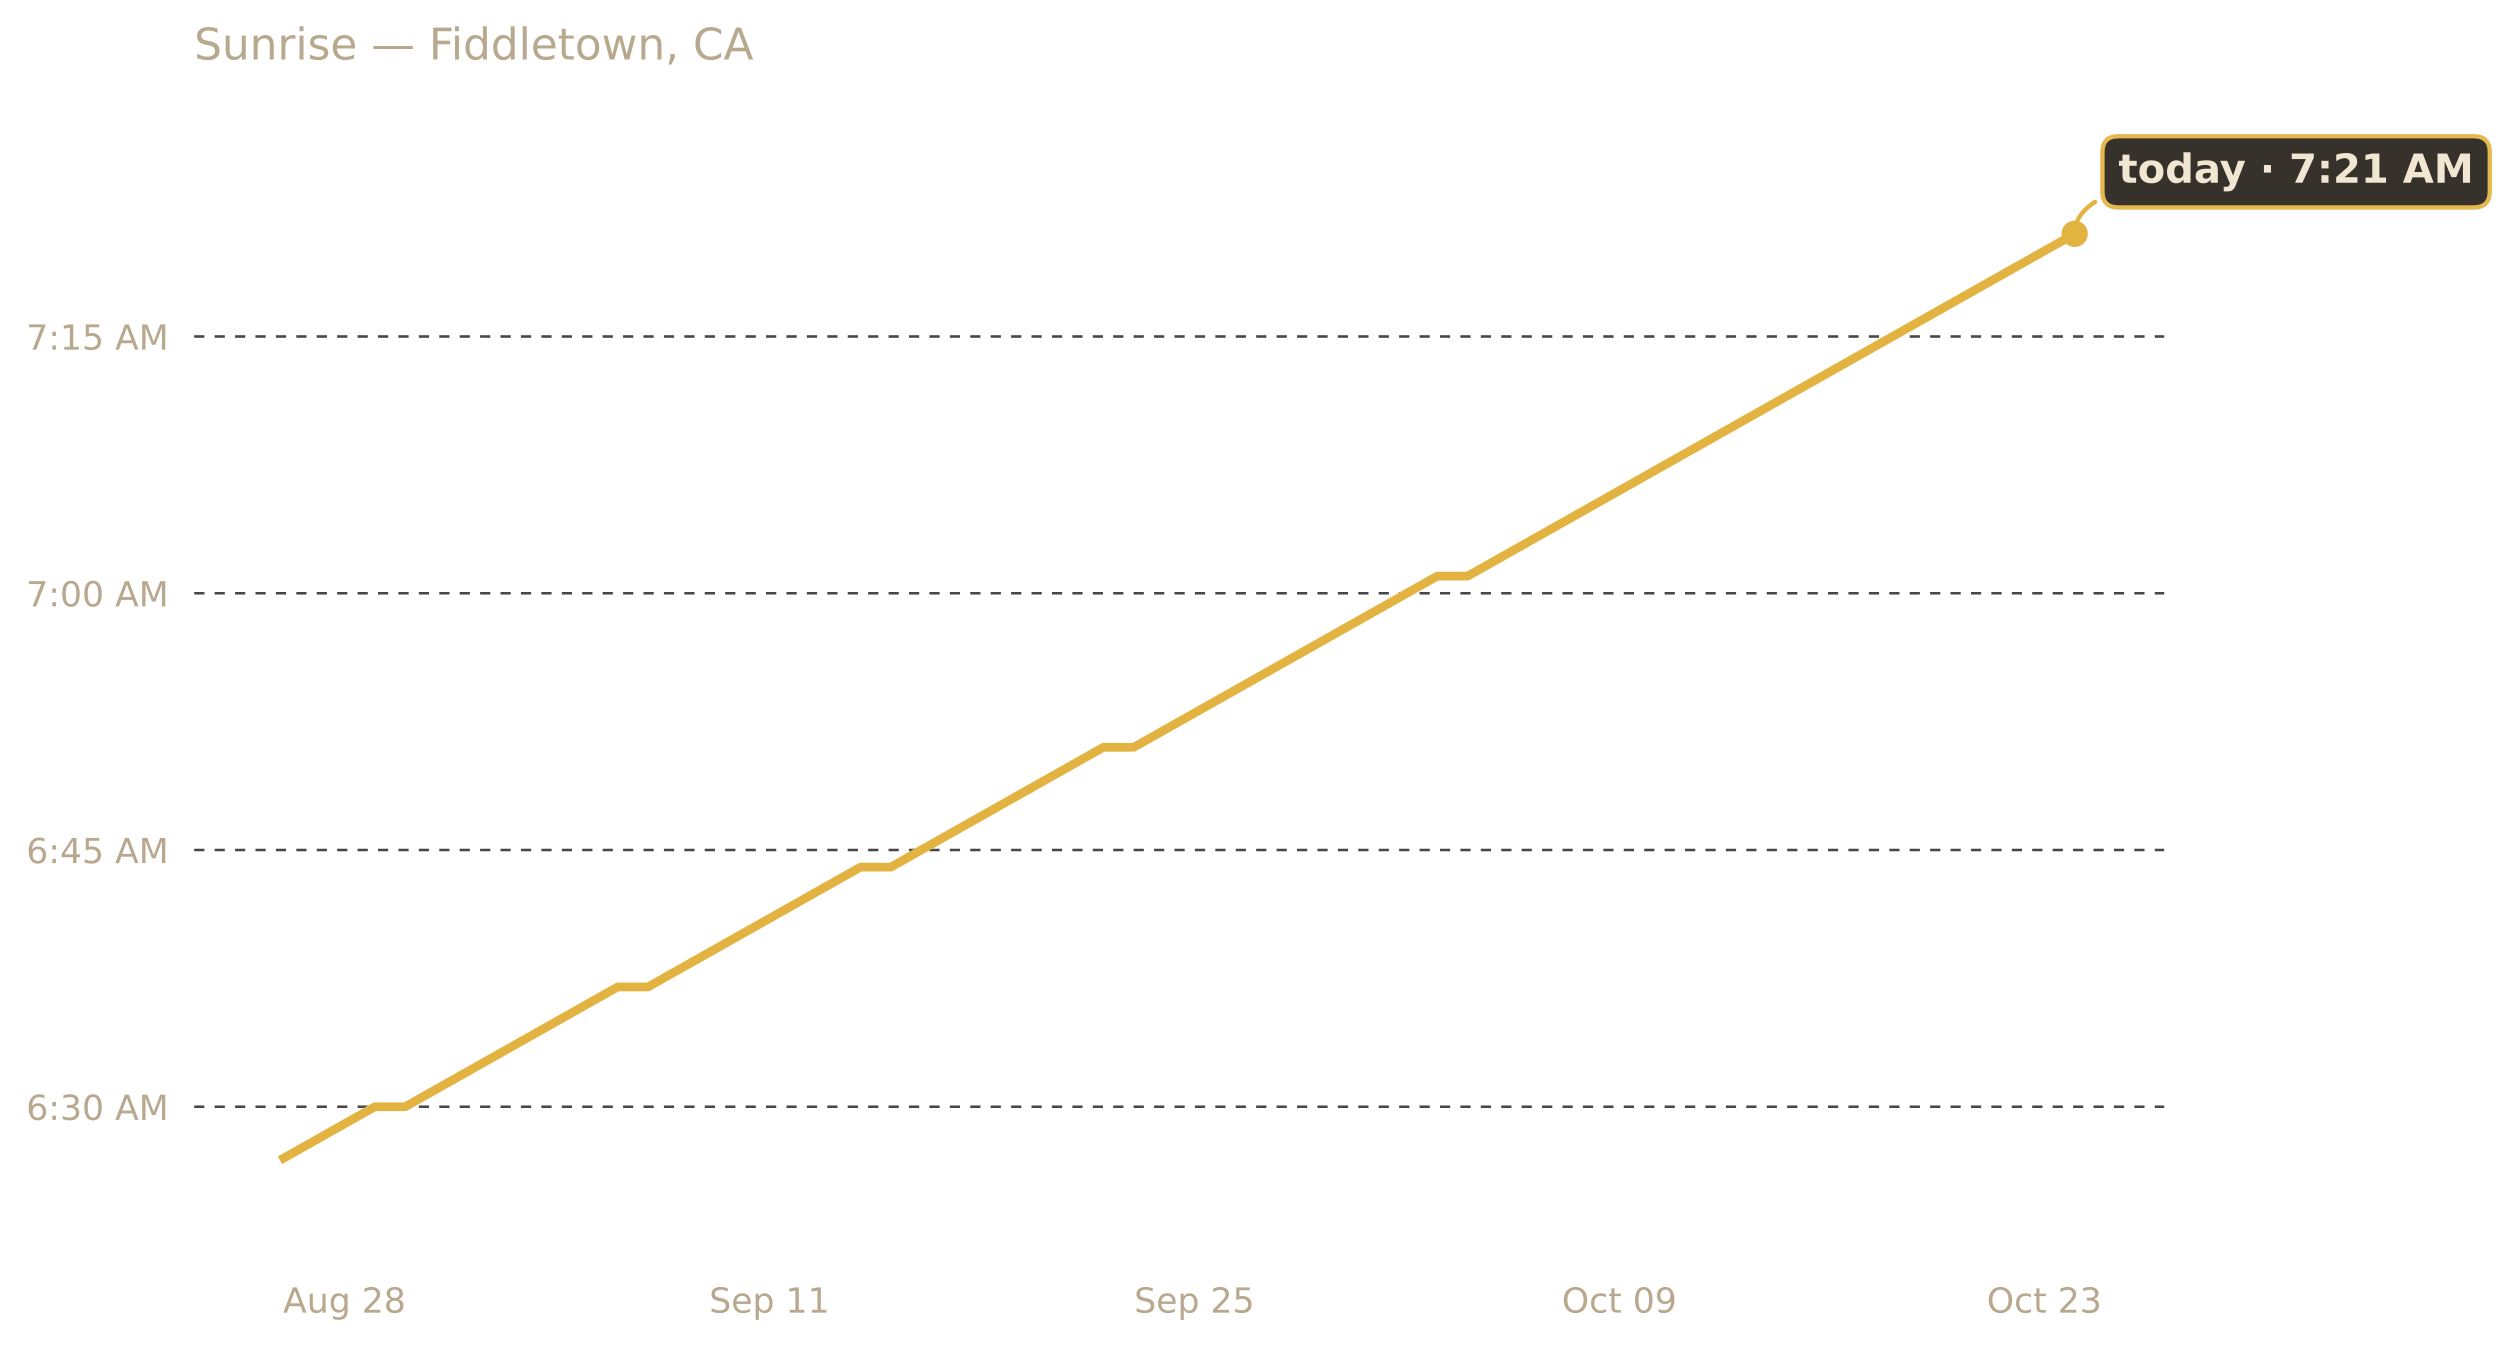
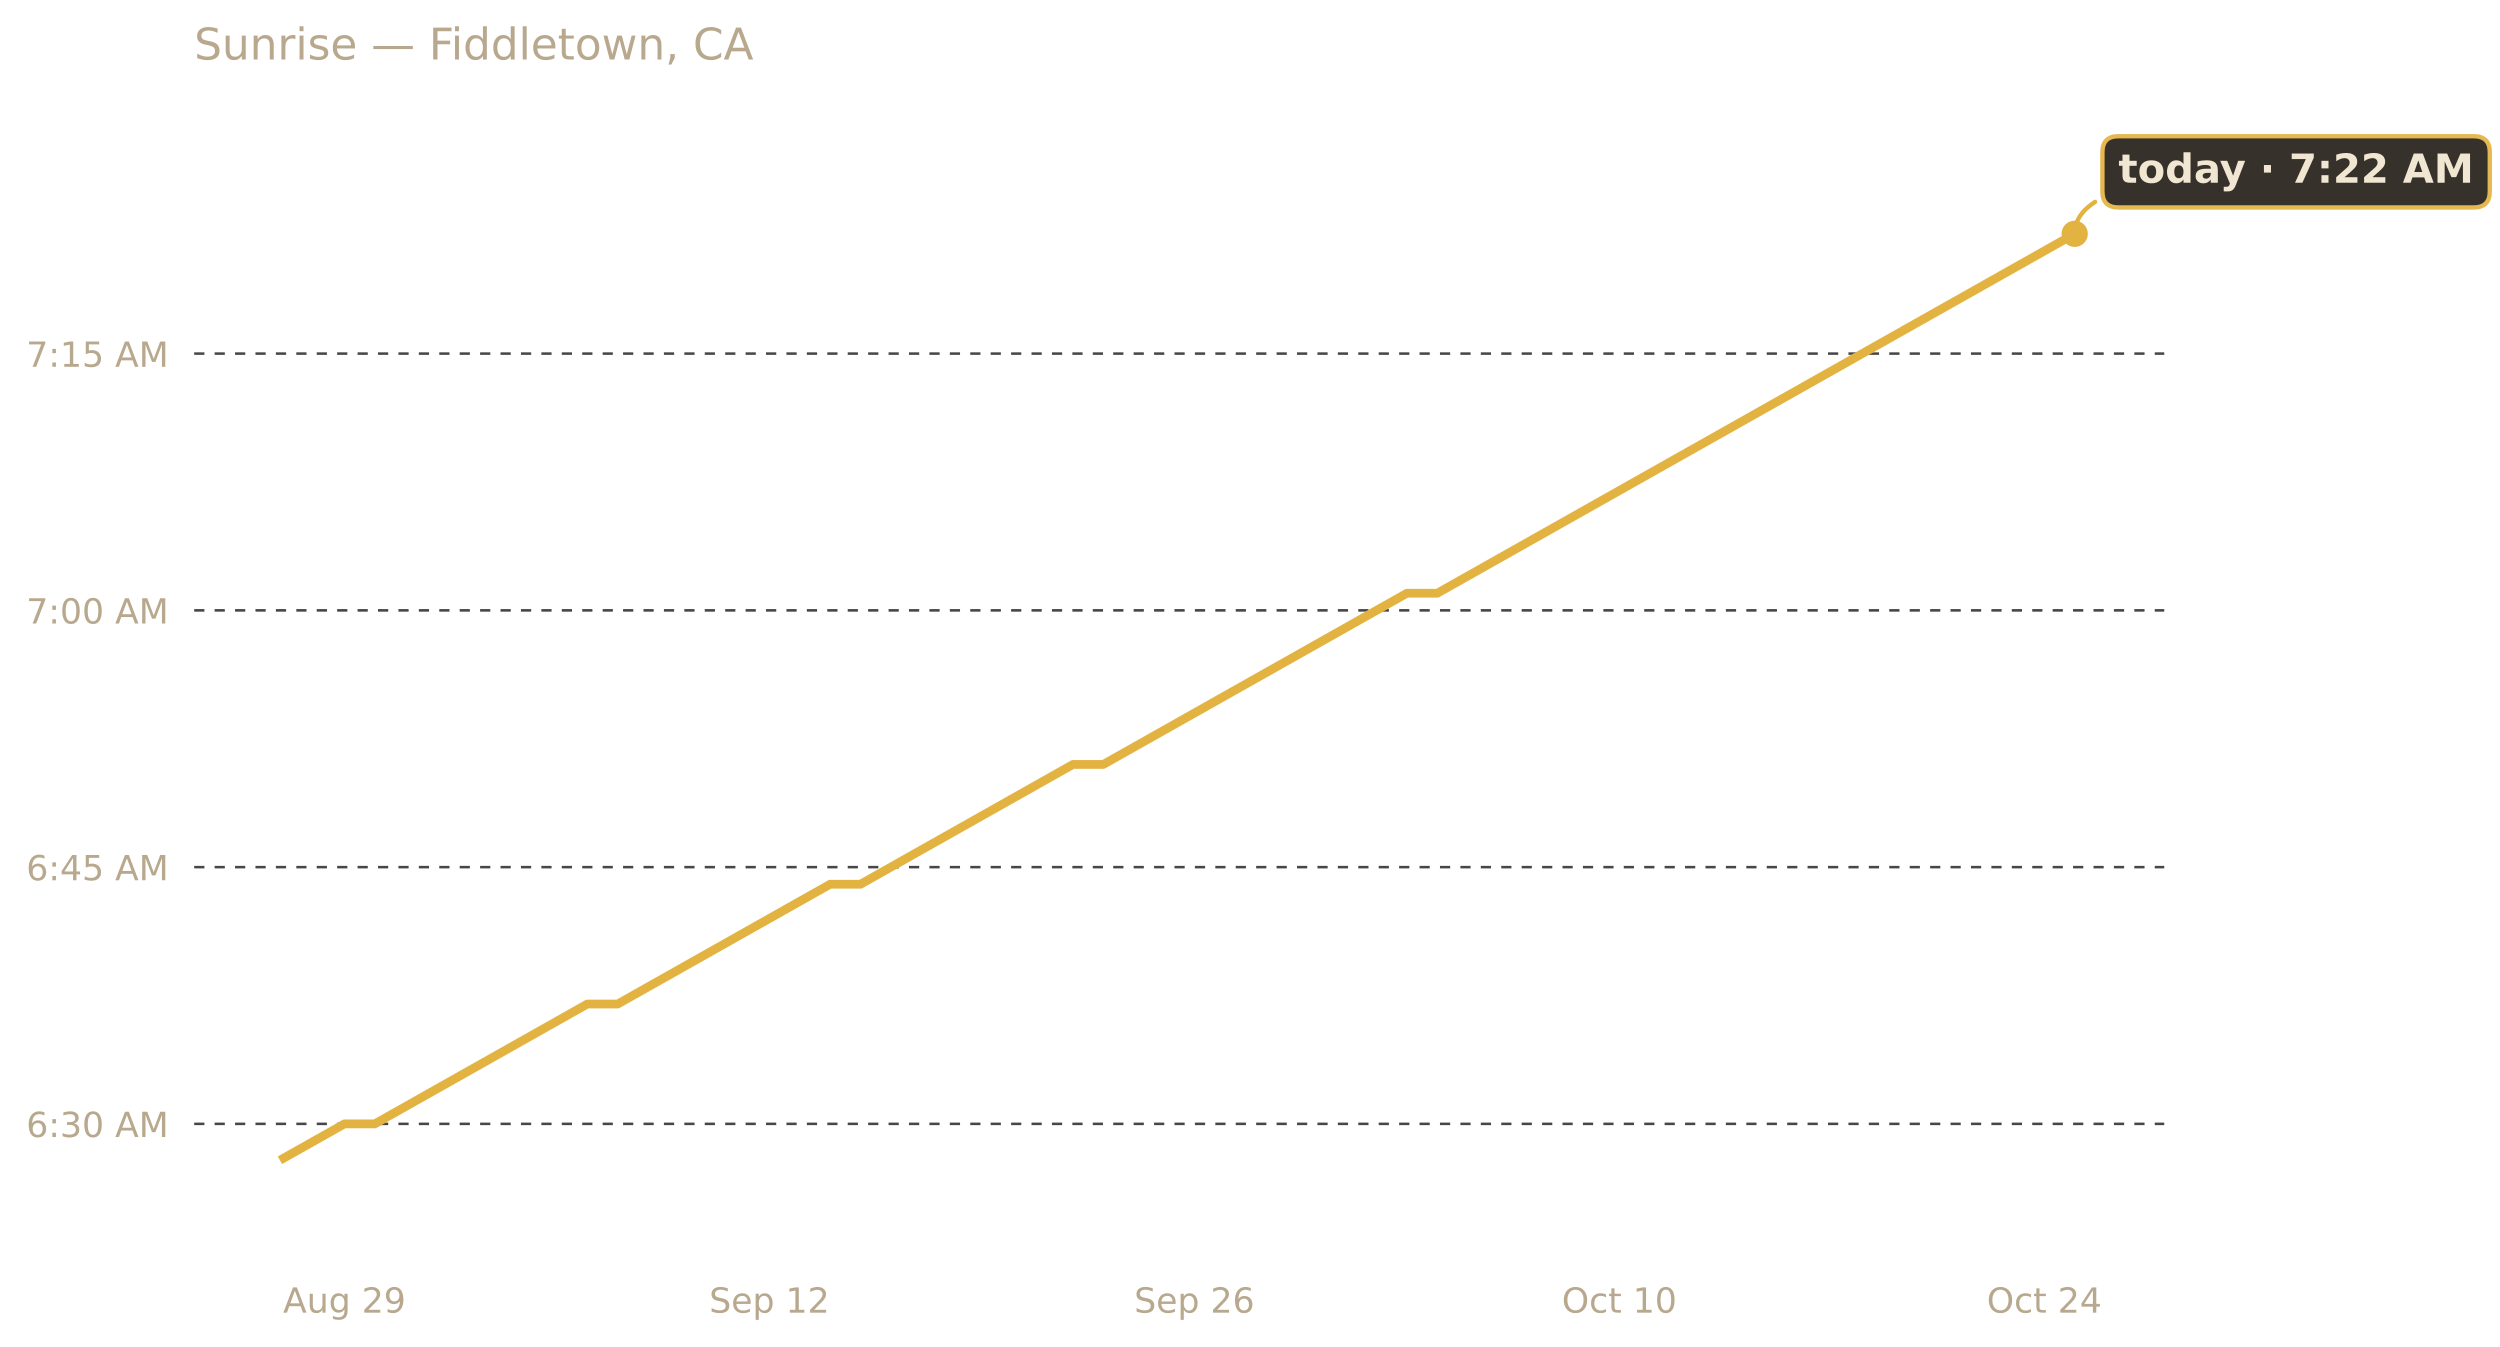
<svg xmlns="http://www.w3.org/2000/svg" xmlns:xlink="http://www.w3.org/1999/xlink" width="685.516pt" height="369.112pt" viewBox="0 0 685.516 369.112" version="1.1">
  <defs>
    <style type="text/css">*{stroke-linejoin: round; stroke-linecap: butt}</style>
  </defs>
  <g id="figure_1">
    <g id="patch_1">
      <path d="M 0 369.112  L 685.516 369.112  L 685.516 0  L 0 0  L 0 369.112  z " style="fill: none; opacity: 0" />
    </g>
    <g id="axes_1">
      <g id="patch_2">
        <path d="M 53.248 345.718  L 593.447 345.718  L 593.447 30.318  L 53.248 30.318  L 53.248 345.718  z " style="fill: none" />
      </g>
      <g id="matplotlib.axis_1">
        <g id="xtick_1">
          <g id="text_1">
            <g style="fill: #b8a88e" transform="translate(77.62049 359.9366) scale(0.095 -0.095)">
              <defs>
                <path id="DejaVuSans-41" d="M 2188 4044  L 1331 1722  L 3047 1722  L 2188 4044  z M 1831 4666  L 2547 4666  L 4325 0  L 3669 0  L 3244 1197  L 1141 1197  L 716 0  L 50 0  L 1831 4666  z " transform="scale(0.015625)" />
                <path id="DejaVuSans-75" d="M 544 1381  L 544 3500  L 1119 3500  L 1119 1403  Q 1119 906 1312 657  Q 1506 409 1894 409  Q 2359 409 2629 706  Q 2900 1003 2900 1516  L 2900 3500  L 3475 3500  L 3475 0  L 2900 0  L 2900 538  Q 2691 219 2414 64  Q 2138 -91 1772 -91  Q 1169 -91 856 284  Q 544 659 544 1381  z M 1991 3584  L 1991 3584  z " transform="scale(0.015625)" />
                <path id="DejaVuSans-67" d="M 2906 1791  Q 2906 2416 2648 2759  Q 2391 3103 1925 3103  Q 1463 3103 1205 2759  Q 947 2416 947 1791  Q 947 1169 1205 825  Q 1463 481 1925 481  Q 2391 481 2648 825  Q 2906 1169 2906 1791  z M 3481 434  Q 3481 -459 3084 -895  Q 2688 -1331 1869 -1331  Q 1566 -1331 1297 -1286  Q 1028 -1241 775 -1147  L 775 -588  Q 1028 -725 1275 -790  Q 1522 -856 1778 -856  Q 2344 -856 2625 -561  Q 2906 -266 2906 331  L 2906 616  Q 2728 306 2450 153  Q 2172 0 1784 0  Q 1141 0 747 490  Q 353 981 353 1791  Q 353 2603 747 3093  Q 1141 3584 1784 3584  Q 2172 3584 2450 3431  Q 2728 3278 2906 2969  L 2906 3500  L 3481 3500  L 3481 434  z " transform="scale(0.015625)" />
                <path id="DejaVuSans-20" transform="scale(0.015625)" />
                <path id="DejaVuSans-32" d="M 1228 531  L 3431 531  L 3431 0  L 469 0  L 469 531  Q 828 903 1448 1529  Q 2069 2156 2228 2338  Q 2531 2678 2651 2914  Q 2772 3150 2772 3378  Q 2772 3750 2511 3984  Q 2250 4219 1831 4219  Q 1534 4219 1204 4116  Q 875 4013 500 3803  L 500 4441  Q 881 4594 1212 4672  Q 1544 4750 1819 4750  Q 2544 4750 2975 4387  Q 3406 4025 3406 3419  Q 3406 3131 3298 2873  Q 3191 2616 2906 2266  Q 2828 2175 2409 1742  Q 1991 1309 1228 531  z " transform="scale(0.015625)" />
-                 <path id="DejaVuSans-38" d="M 2034 2216  Q 1584 2216 1326 1975  Q 1069 1734 1069 1313  Q 1069 891 1326 650  Q 1584 409 2034 409  Q 2484 409 2743 651  Q 3003 894 3003 1313  Q 3003 1734 2745 1975  Q 2488 2216 2034 2216  z M 1403 2484  Q 997 2584 770 2862  Q 544 3141 544 3541  Q 544 4100 942 4425  Q 1341 4750 2034 4750  Q 2731 4750 3128 4425  Q 3525 4100 3525 3541  Q 3525 3141 3298 2862  Q 3072 2584 2669 2484  Q 3125 2378 3379 2068  Q 3634 1759 3634 1313  Q 3634 634 3220 271  Q 2806 -91 2034 -91  Q 1263 -91 848 271  Q 434 634 434 1313  Q 434 1759 690 2068  Q 947 2378 1403 2484  z M 1172 3481  Q 1172 3119 1398 2916  Q 1625 2713 2034 2713  Q 2441 2713 2670 2916  Q 2900 3119 2900 3481  Q 2900 3844 2670 4047  Q 2441 4250 2034 4250  Q 1625 4250 1398 4047  Q 1172 3844 1172 3481  z " transform="scale(0.015625)" />
+                 <path id="DejaVuSans-39" d="M 703 97  L 703 672  Q 941 559 1184 500  Q 1428 441 1663 441  Q 2288 441 2617 861  Q 2947 1281 2994 2138  Q 2813 1869 2534 1725  Q 2256 1581 1919 1581  Q 1219 1581 811 2004  Q 403 2428 403 3163  Q 403 3881 828 4315  Q 1253 4750 1959 4750  Q 2769 4750 3195 4129  Q 3622 3509 3622 2328  Q 3622 1225 3098 567  Q 2575 -91 1691 -91  Q 1453 -91 1209 -44  Q 966 3 703 97  z M 1959 2075  Q 2384 2075 2632 2365  Q 2881 2656 2881 3163  Q 2881 3666 2632 3958  Q 2384 4250 1959 4250  Q 1534 4250 1286 3958  Q 1038 3666 1038 3163  Q 1038 2656 1286 2365  Q 1534 2075 1959 2075  z " transform="scale(0.015625)" />
              </defs>
              <use xlink:href="#DejaVuSans-41" />
              <use xlink:href="#DejaVuSans-75" x="68.408" />
              <use xlink:href="#DejaVuSans-67" x="131.787" />
              <use xlink:href="#DejaVuSans-20" x="195.264" />
              <use xlink:href="#DejaVuSans-32" x="227.051" />
-               <use xlink:href="#DejaVuSans-38" x="290.674" />
+               <use xlink:href="#DejaVuSans-39" x="290.674" />
            </g>
          </g>
        </g>
        <g id="xtick_2">
          <g id="text_2">
            <g style="fill: #b8a88e" transform="translate(194.4717 359.9366) scale(0.095 -0.095)">
              <defs>
                <path id="DejaVuSans-53" d="M 3425 4513  L 3425 3897  Q 3066 4069 2747 4153  Q 2428 4238 2131 4238  Q 1616 4238 1336 4038  Q 1056 3838 1056 3469  Q 1056 3159 1242 3001  Q 1428 2844 1947 2747  L 2328 2669  Q 3034 2534 3370 2195  Q 3706 1856 3706 1288  Q 3706 609 3251 259  Q 2797 -91 1919 -91  Q 1588 -91 1214 -16  Q 841 59 441 206  L 441 856  Q 825 641 1194 531  Q 1563 422 1919 422  Q 2459 422 2753 634  Q 3047 847 3047 1241  Q 3047 1584 2836 1778  Q 2625 1972 2144 2069  L 1759 2144  Q 1053 2284 737 2584  Q 422 2884 422 3419  Q 422 4038 858 4394  Q 1294 4750 2059 4750  Q 2388 4750 2728 4690  Q 3069 4631 3425 4513  z " transform="scale(0.015625)" />
                <path id="DejaVuSans-65" d="M 3597 1894  L 3597 1613  L 953 1613  Q 991 1019 1311 708  Q 1631 397 2203 397  Q 2534 397 2845 478  Q 3156 559 3463 722  L 3463 178  Q 3153 47 2828 -22  Q 2503 -91 2169 -91  Q 1331 -91 842 396  Q 353 884 353 1716  Q 353 2575 817 3079  Q 1281 3584 2069 3584  Q 2775 3584 3186 3129  Q 3597 2675 3597 1894  z M 3022 2063  Q 3016 2534 2758 2815  Q 2500 3097 2075 3097  Q 1594 3097 1305 2825  Q 1016 2553 972 2059  L 3022 2063  z " transform="scale(0.015625)" />
                <path id="DejaVuSans-70" d="M 1159 525  L 1159 -1331  L 581 -1331  L 581 3500  L 1159 3500  L 1159 2969  Q 1341 3281 1617 3432  Q 1894 3584 2278 3584  Q 2916 3584 3314 3078  Q 3713 2572 3713 1747  Q 3713 922 3314 415  Q 2916 -91 2278 -91  Q 1894 -91 1617 61  Q 1341 213 1159 525  z M 3116 1747  Q 3116 2381 2855 2742  Q 2594 3103 2138 3103  Q 1681 3103 1420 2742  Q 1159 2381 1159 1747  Q 1159 1113 1420 752  Q 1681 391 2138 391  Q 2594 391 2855 752  Q 3116 1113 3116 1747  z " transform="scale(0.015625)" />
                <path id="DejaVuSans-31" d="M 794 531  L 1825 531  L 1825 4091  L 703 3866  L 703 4441  L 1819 4666  L 2450 4666  L 2450 531  L 3481 531  L 3481 0  L 794 0  L 794 531  z " transform="scale(0.015625)" />
              </defs>
              <use xlink:href="#DejaVuSans-53" />
              <use xlink:href="#DejaVuSans-65" x="63.477" />
              <use xlink:href="#DejaVuSans-70" x="125" />
              <use xlink:href="#DejaVuSans-20" x="188.477" />
              <use xlink:href="#DejaVuSans-31" x="220.264" />
-               <use xlink:href="#DejaVuSans-31" x="283.887" />
+               <use xlink:href="#DejaVuSans-32" x="283.887" />
            </g>
          </g>
        </g>
        <g id="xtick_3">
          <g id="text_3">
            <g style="fill: #b8a88e" transform="translate(311.0016 359.9366) scale(0.095 -0.095)">
              <defs>
-                 <path id="DejaVuSans-35" d="M 691 4666  L 3169 4666  L 3169 4134  L 1269 4134  L 1269 2991  Q 1406 3038 1543 3061  Q 1681 3084 1819 3084  Q 2600 3084 3056 2656  Q 3513 2228 3513 1497  Q 3513 744 3044 326  Q 2575 -91 1722 -91  Q 1428 -91 1123 -41  Q 819 9 494 109  L 494 744  Q 775 591 1075 516  Q 1375 441 1709 441  Q 2250 441 2565 725  Q 2881 1009 2881 1497  Q 2881 1984 2565 2268  Q 2250 2553 1709 2553  Q 1456 2553 1204 2497  Q 953 2441 691 2322  L 691 4666  z " transform="scale(0.015625)" />
+                 <path id="DejaVuSans-36" d="M 2113 2584  Q 1688 2584 1439 2293  Q 1191 2003 1191 1497  Q 1191 994 1439 701  Q 1688 409 2113 409  Q 2538 409 2786 701  Q 3034 994 3034 1497  Q 3034 2003 2786 2293  Q 2538 2584 2113 2584  z M 3366 4563  L 3366 3988  Q 3128 4100 2886 4159  Q 2644 4219 2406 4219  Q 1781 4219 1451 3797  Q 1122 3375 1075 2522  Q 1259 2794 1537 2939  Q 1816 3084 2150 3084  Q 2853 3084 3261 2657  Q 3669 2231 3669 1497  Q 3669 778 3244 343  Q 2819 -91 2113 -91  Q 1303 -91 875 529  Q 447 1150 447 2328  Q 447 3434 972 4092  Q 1497 4750 2381 4750  Q 2619 4750 2861 4703  Q 3103 4656 3366 4563  z " transform="scale(0.015625)" />
              </defs>
              <use xlink:href="#DejaVuSans-53" />
              <use xlink:href="#DejaVuSans-65" x="63.477" />
              <use xlink:href="#DejaVuSans-70" x="125" />
              <use xlink:href="#DejaVuSans-20" x="188.477" />
              <use xlink:href="#DejaVuSans-32" x="220.264" />
-               <use xlink:href="#DejaVuSans-35" x="283.887" />
+               <use xlink:href="#DejaVuSans-36" x="283.887" />
            </g>
          </g>
        </g>
        <g id="xtick_4">
          <g id="text_4">
            <g style="fill: #b8a88e" transform="translate(428.2721 359.9366) scale(0.095 -0.095)">
              <defs>
                <path id="DejaVuSans-4f" d="M 2522 4238  Q 1834 4238 1429 3725  Q 1025 3213 1025 2328  Q 1025 1447 1429 934  Q 1834 422 2522 422  Q 3209 422 3611 934  Q 4013 1447 4013 2328  Q 4013 3213 3611 3725  Q 3209 4238 2522 4238  z M 2522 4750  Q 3503 4750 4090 4092  Q 4678 3434 4678 2328  Q 4678 1225 4090 567  Q 3503 -91 2522 -91  Q 1538 -91 948 565  Q 359 1222 359 2328  Q 359 3434 948 4092  Q 1538 4750 2522 4750  z " transform="scale(0.015625)" />
                <path id="DejaVuSans-63" d="M 3122 3366  L 3122 2828  Q 2878 2963 2633 3030  Q 2388 3097 2138 3097  Q 1578 3097 1268 2742  Q 959 2388 959 1747  Q 959 1106 1268 751  Q 1578 397 2138 397  Q 2388 397 2633 464  Q 2878 531 3122 666  L 3122 134  Q 2881 22 2623 -34  Q 2366 -91 2075 -91  Q 1284 -91 818 406  Q 353 903 353 1747  Q 353 2603 823 3093  Q 1294 3584 2113 3584  Q 2378 3584 2631 3529  Q 2884 3475 3122 3366  z " transform="scale(0.015625)" />
                <path id="DejaVuSans-74" d="M 1172 4494  L 1172 3500  L 2356 3500  L 2356 3053  L 1172 3053  L 1172 1153  Q 1172 725 1289 603  Q 1406 481 1766 481  L 2356 481  L 2356 0  L 1766 0  Q 1100 0 847 248  Q 594 497 594 1153  L 594 3053  L 172 3053  L 172 3500  L 594 3500  L 594 4494  L 1172 4494  z " transform="scale(0.015625)" />
                <path id="DejaVuSans-30" d="M 2034 4250  Q 1547 4250 1301 3770  Q 1056 3291 1056 2328  Q 1056 1369 1301 889  Q 1547 409 2034 409  Q 2525 409 2770 889  Q 3016 1369 3016 2328  Q 3016 3291 2770 3770  Q 2525 4250 2034 4250  z M 2034 4750  Q 2819 4750 3233 4129  Q 3647 3509 3647 2328  Q 3647 1150 3233 529  Q 2819 -91 2034 -91  Q 1250 -91 836 529  Q 422 1150 422 2328  Q 422 3509 836 4129  Q 1250 4750 2034 4750  z " transform="scale(0.015625)" />
-                 <path id="DejaVuSans-39" d="M 703 97  L 703 672  Q 941 559 1184 500  Q 1428 441 1663 441  Q 2288 441 2617 861  Q 2947 1281 2994 2138  Q 2813 1869 2534 1725  Q 2256 1581 1919 1581  Q 1219 1581 811 2004  Q 403 2428 403 3163  Q 403 3881 828 4315  Q 1253 4750 1959 4750  Q 2769 4750 3195 4129  Q 3622 3509 3622 2328  Q 3622 1225 3098 567  Q 2575 -91 1691 -91  Q 1453 -91 1209 -44  Q 966 3 703 97  z M 1959 2075  Q 2384 2075 2632 2365  Q 2881 2656 2881 3163  Q 2881 3666 2632 3958  Q 2384 4250 1959 4250  Q 1534 4250 1286 3958  Q 1038 3666 1038 3163  Q 1038 2656 1286 2365  Q 1534 2075 1959 2075  z " transform="scale(0.015625)" />
              </defs>
              <use xlink:href="#DejaVuSans-4f" />
              <use xlink:href="#DejaVuSans-63" x="78.711" />
              <use xlink:href="#DejaVuSans-74" x="133.691" />
              <use xlink:href="#DejaVuSans-20" x="172.9" />
-               <use xlink:href="#DejaVuSans-30" x="204.688" />
-               <use xlink:href="#DejaVuSans-39" x="268.311" />
+               <use xlink:href="#DejaVuSans-31" x="204.688" />
+               <use xlink:href="#DejaVuSans-30" x="268.311" />
            </g>
          </g>
        </g>
        <g id="xtick_5">
          <g id="text_5">
            <g style="fill: #b8a88e" transform="translate(544.802 359.9366) scale(0.095 -0.095)">
              <defs>
-                 <path id="DejaVuSans-33" d="M 2597 2516  Q 3050 2419 3304 2112  Q 3559 1806 3559 1356  Q 3559 666 3084 287  Q 2609 -91 1734 -91  Q 1441 -91 1130 -33  Q 819 25 488 141  L 488 750  Q 750 597 1062 519  Q 1375 441 1716 441  Q 2309 441 2620 675  Q 2931 909 2931 1356  Q 2931 1769 2642 2001  Q 2353 2234 1838 2234  L 1294 2234  L 1294 2753  L 1863 2753  Q 2328 2753 2575 2939  Q 2822 3125 2822 3475  Q 2822 3834 2567 4026  Q 2313 4219 1838 4219  Q 1578 4219 1281 4162  Q 984 4106 628 3988  L 628 4550  Q 988 4650 1302 4700  Q 1616 4750 1894 4750  Q 2613 4750 3031 4423  Q 3450 4097 3450 3541  Q 3450 3153 3228 2886  Q 3006 2619 2597 2516  z " transform="scale(0.015625)" />
+                 <path id="DejaVuSans-34" d="M 2419 4116  L 825 1625  L 2419 1625  L 2419 4116  z M 2253 4666  L 3047 4666  L 3047 1625  L 3713 1625  L 3713 1100  L 3047 1100  L 3047 0  L 2419 0  L 2419 1100  L 313 1100  L 313 1709  L 2253 4666  z " transform="scale(0.015625)" />
              </defs>
              <use xlink:href="#DejaVuSans-4f" />
              <use xlink:href="#DejaVuSans-63" x="78.711" />
              <use xlink:href="#DejaVuSans-74" x="133.691" />
              <use xlink:href="#DejaVuSans-20" x="172.9" />
              <use xlink:href="#DejaVuSans-32" x="204.688" />
-               <use xlink:href="#DejaVuSans-33" x="268.311" />
+               <use xlink:href="#DejaVuSans-34" x="268.311" />
            </g>
          </g>
        </g>
      </g>
      <g id="matplotlib.axis_2">
        <g id="ytick_1">
          <g id="line2d_1">
-             <path d="M 53.248 303.477  L 593.447 303.477  " clip-path="url(#pe8042abbd6)" style="fill: none; stroke-dasharray: 2.8,2.8; stroke-dashoffset: 0; stroke: #474747; stroke-width: 0.7" />
+             <path d="M 53.248 308.171  L 593.447 308.171  " clip-path="url(#p6521974fb2)" style="fill: none; stroke-dasharray: 2.8,2.8; stroke-dashoffset: 0; stroke: #474747; stroke-width: 0.7" />
          </g>
          <g id="text_6">
-             <g style="fill: #b8a88e" transform="translate(7.2 307.0863) scale(0.095 -0.095)">
-               <defs>
-                 <path id="DejaVuSans-36" d="M 2113 2584  Q 1688 2584 1439 2293  Q 1191 2003 1191 1497  Q 1191 994 1439 701  Q 1688 409 2113 409  Q 2538 409 2786 701  Q 3034 994 3034 1497  Q 3034 2003 2786 2293  Q 2538 2584 2113 2584  z M 3366 4563  L 3366 3988  Q 3128 4100 2886 4159  Q 2644 4219 2406 4219  Q 1781 4219 1451 3797  Q 1122 3375 1075 2522  Q 1259 2794 1537 2939  Q 1816 3084 2150 3084  Q 2853 3084 3261 2657  Q 3669 2231 3669 1497  Q 3669 778 3244 343  Q 2819 -91 2113 -91  Q 1303 -91 875 529  Q 447 1150 447 2328  Q 447 3434 972 4092  Q 1497 4750 2381 4750  Q 2619 4750 2861 4703  Q 3103 4656 3366 4563  z " transform="scale(0.015625)" />
+             <g style="fill: #b8a88e" transform="translate(7.2 311.7798) scale(0.095 -0.095)">
+               <defs>
                <path id="DejaVuSans-3a" d="M 750 794  L 1409 794  L 1409 0  L 750 0  L 750 794  z M 750 3309  L 1409 3309  L 1409 2516  L 750 2516  L 750 3309  z " transform="scale(0.015625)" />
+                 <path id="DejaVuSans-33" d="M 2597 2516  Q 3050 2419 3304 2112  Q 3559 1806 3559 1356  Q 3559 666 3084 287  Q 2609 -91 1734 -91  Q 1441 -91 1130 -33  Q 819 25 488 141  L 488 750  Q 750 597 1062 519  Q 1375 441 1716 441  Q 2309 441 2620 675  Q 2931 909 2931 1356  Q 2931 1769 2642 2001  Q 2353 2234 1838 2234  L 1294 2234  L 1294 2753  L 1863 2753  Q 2328 2753 2575 2939  Q 2822 3125 2822 3475  Q 2822 3834 2567 4026  Q 2313 4219 1838 4219  Q 1578 4219 1281 4162  Q 984 4106 628 3988  L 628 4550  Q 988 4650 1302 4700  Q 1616 4750 1894 4750  Q 2613 4750 3031 4423  Q 3450 4097 3450 3541  Q 3450 3153 3228 2886  Q 3006 2619 2597 2516  z " transform="scale(0.015625)" />
                <path id="DejaVuSans-4d" d="M 628 4666  L 1569 4666  L 2759 1491  L 3956 4666  L 4897 4666  L 4897 0  L 4281 0  L 4281 4097  L 3078 897  L 2444 897  L 1241 4097  L 1241 0  L 628 0  L 628 4666  z " transform="scale(0.015625)" />
              </defs>
              <use xlink:href="#DejaVuSans-36" />
              <use xlink:href="#DejaVuSans-3a" x="63.623" />
              <use xlink:href="#DejaVuSans-33" x="97.314" />
              <use xlink:href="#DejaVuSans-30" x="160.938" />
              <use xlink:href="#DejaVuSans-20" x="224.561" />
              <use xlink:href="#DejaVuSans-41" x="256.348" />
              <use xlink:href="#DejaVuSans-4d" x="324.756" />
            </g>
          </g>
        </g>
        <g id="ytick_2">
          <g id="line2d_2">
-             <path d="M 53.248 233.075  L 593.447 233.075  " clip-path="url(#pe8042abbd6)" style="fill: none; stroke-dasharray: 2.8,2.8; stroke-dashoffset: 0; stroke: #474747; stroke-width: 0.7" />
+             <path d="M 53.248 237.769  L 593.447 237.769  " clip-path="url(#p6521974fb2)" style="fill: none; stroke-dasharray: 2.8,2.8; stroke-dashoffset: 0; stroke: #474747; stroke-width: 0.7" />
          </g>
          <g id="text_7">
-             <g style="fill: #b8a88e" transform="translate(7.2 236.6845) scale(0.095 -0.095)">
-               <defs>
-                 <path id="DejaVuSans-34" d="M 2419 4116  L 825 1625  L 2419 1625  L 2419 4116  z M 2253 4666  L 3047 4666  L 3047 1625  L 3713 1625  L 3713 1100  L 3047 1100  L 3047 0  L 2419 0  L 2419 1100  L 313 1100  L 313 1709  L 2253 4666  z " transform="scale(0.015625)" />
+             <g style="fill: #b8a88e" transform="translate(7.2 241.378) scale(0.095 -0.095)">
+               <defs>
+                 <path id="DejaVuSans-35" d="M 691 4666  L 3169 4666  L 3169 4134  L 1269 4134  L 1269 2991  Q 1406 3038 1543 3061  Q 1681 3084 1819 3084  Q 2600 3084 3056 2656  Q 3513 2228 3513 1497  Q 3513 744 3044 326  Q 2575 -91 1722 -91  Q 1428 -91 1123 -41  Q 819 9 494 109  L 494 744  Q 775 591 1075 516  Q 1375 441 1709 441  Q 2250 441 2565 725  Q 2881 1009 2881 1497  Q 2881 1984 2565 2268  Q 2250 2553 1709 2553  Q 1456 2553 1204 2497  Q 953 2441 691 2322  L 691 4666  z " transform="scale(0.015625)" />
              </defs>
              <use xlink:href="#DejaVuSans-36" />
              <use xlink:href="#DejaVuSans-3a" x="63.623" />
              <use xlink:href="#DejaVuSans-34" x="97.314" />
              <use xlink:href="#DejaVuSans-35" x="160.938" />
              <use xlink:href="#DejaVuSans-20" x="224.561" />
              <use xlink:href="#DejaVuSans-41" x="256.348" />
              <use xlink:href="#DejaVuSans-4d" x="324.756" />
            </g>
          </g>
        </g>
        <g id="ytick_3">
          <g id="line2d_3">
-             <path d="M 53.248 162.673  L 593.447 162.673  " clip-path="url(#pe8042abbd6)" style="fill: none; stroke-dasharray: 2.8,2.8; stroke-dashoffset: 0; stroke: #474747; stroke-width: 0.7" />
+             <path d="M 53.248 167.367  L 593.447 167.367  " clip-path="url(#p6521974fb2)" style="fill: none; stroke-dasharray: 2.8,2.8; stroke-dashoffset: 0; stroke: #474747; stroke-width: 0.7" />
          </g>
          <g id="text_8">
-             <g style="fill: #b8a88e" transform="translate(7.2 166.2827) scale(0.095 -0.095)">
+             <g style="fill: #b8a88e" transform="translate(7.2 170.9762) scale(0.095 -0.095)">
              <defs>
                <path id="DejaVuSans-37" d="M 525 4666  L 3525 4666  L 3525 4397  L 1831 0  L 1172 0  L 2766 4134  L 525 4134  L 525 4666  z " transform="scale(0.015625)" />
              </defs>
              <use xlink:href="#DejaVuSans-37" />
              <use xlink:href="#DejaVuSans-3a" x="63.623" />
              <use xlink:href="#DejaVuSans-30" x="97.314" />
              <use xlink:href="#DejaVuSans-30" x="160.938" />
              <use xlink:href="#DejaVuSans-20" x="224.561" />
              <use xlink:href="#DejaVuSans-41" x="256.348" />
              <use xlink:href="#DejaVuSans-4d" x="324.756" />
            </g>
          </g>
        </g>
        <g id="ytick_4">
          <g id="line2d_4">
-             <path d="M 53.248 92.272  L 593.447 92.272  " clip-path="url(#pe8042abbd6)" style="fill: none; stroke-dasharray: 2.8,2.8; stroke-dashoffset: 0; stroke: #474747; stroke-width: 0.7" />
+             <path d="M 53.248 96.965  L 593.447 96.965  " clip-path="url(#p6521974fb2)" style="fill: none; stroke-dasharray: 2.8,2.8; stroke-dashoffset: 0; stroke: #474747; stroke-width: 0.7" />
          </g>
          <g id="text_9">
-             <g style="fill: #b8a88e" transform="translate(7.2 95.88095) scale(0.095 -0.095)">
+             <g style="fill: #b8a88e" transform="translate(7.2 100.5744) scale(0.095 -0.095)">
              <use xlink:href="#DejaVuSans-37" />
              <use xlink:href="#DejaVuSans-3a" x="63.623" />
              <use xlink:href="#DejaVuSans-31" x="97.314" />
              <use xlink:href="#DejaVuSans-35" x="160.938" />
              <use xlink:href="#DejaVuSans-20" x="224.561" />
              <use xlink:href="#DejaVuSans-41" x="256.348" />
              <use xlink:href="#DejaVuSans-4d" x="324.756" />
            </g>
          </g>
        </g>
      </g>
      <g id="line2d_5">
-         <path d="M 77.802 317.557  L 86.126 312.864  L 94.45 308.171  L 102.773 303.477  L 111.097 303.477  L 119.42 298.784  L 127.744 294.09  L 136.067 289.397  L 144.391 284.703  L 152.715 280.01  L 161.038 275.316  L 169.362 270.623  L 177.685 270.623  L 186.009 265.929  L 194.332 261.236  L 202.656 256.543  L 210.979 251.849  L 219.303 247.156  L 227.627 242.462  L 235.95 237.769  L 244.274 237.769  L 252.597 233.075  L 260.921 228.382  L 269.244 223.688  L 277.568 218.995  L 285.891 214.301  L 294.215 209.608  L 302.539 204.915  L 310.862 204.915  L 319.186 200.221  L 327.509 195.528  L 335.833 190.834  L 344.156 186.141  L 352.48 181.447  L 360.804 176.754  L 369.127 172.06  L 377.451 167.367  L 385.774 162.673  L 394.098 157.98  L 402.421 157.98  L 410.745 153.287  L 419.068 148.593  L 427.392 143.9  L 435.716 139.206  L 444.039 134.513  L 452.363 129.819  L 460.686 125.126  L 469.01 120.432  L 477.333 115.739  L 485.657 111.046  L 493.981 106.352  L 502.304 101.659  L 510.628 96.965  L 518.951 92.272  L 527.275 87.578  L 535.598 82.885  L 543.922 78.191  L 552.245 73.498  L 560.569 68.804  L 568.893 64.111  " clip-path="url(#pe8042abbd6)" style="fill: none; stroke: #e3b341; stroke-width: 2.4; stroke-linecap: square" />
+         <path d="M 77.802 317.557  L 86.126 312.864  L 94.45 308.171  L 102.773 308.171  L 111.097 303.477  L 119.42 298.784  L 127.744 294.09  L 136.067 289.397  L 144.391 284.703  L 152.715 280.01  L 161.038 275.316  L 169.362 275.316  L 177.685 270.623  L 186.009 265.929  L 194.332 261.236  L 202.656 256.543  L 210.979 251.849  L 219.303 247.156  L 227.627 242.462  L 235.95 242.462  L 244.274 237.769  L 252.597 233.075  L 260.921 228.382  L 269.244 223.688  L 277.568 218.995  L 285.891 214.301  L 294.215 209.608  L 302.539 209.608  L 310.862 204.915  L 319.186 200.221  L 327.509 195.528  L 335.833 190.834  L 344.156 186.141  L 352.48 181.447  L 360.804 176.754  L 369.127 172.06  L 377.451 167.367  L 385.774 162.673  L 394.098 162.673  L 402.421 157.98  L 410.745 153.287  L 419.068 148.593  L 427.392 143.9  L 435.716 139.206  L 444.039 134.513  L 452.363 129.819  L 460.686 125.126  L 469.01 120.432  L 477.333 115.739  L 485.657 111.046  L 493.981 106.352  L 502.304 101.659  L 510.628 96.965  L 518.951 92.272  L 527.275 87.578  L 535.598 82.885  L 543.922 78.191  L 552.245 73.498  L 560.569 68.804  L 568.893 64.111  " clip-path="url(#p6521974fb2)" style="fill: none; stroke: #e3b341; stroke-width: 2.4; stroke-linecap: square" />
      </g>
      <g id="patch_3">
        <path d="M 574.481 55.364  Q 570.003 58.242 569.113 62.124  " style="fill: none; stroke: #e3b341; stroke-width: 1.2; stroke-linecap: round" />
      </g>
      <g id="text_10">
        <g id="patch_4">
          <path d="M 580.893 56.885  L 678.316 56.885  Q 682.716 56.885 682.716 52.485  L 682.716 41.753  Q 682.716 37.353 678.316 37.353  L 580.893 37.353  Q 576.493 37.353 576.493 41.753  L 576.493 52.485  Q 576.493 56.885 580.893 56.885  z " style="fill: #262019; opacity: 0.92; stroke: #e3b341; stroke-width: 1.2; stroke-linejoin: miter" />
        </g>
        <g style="fill: #f0e6d2" transform="translate(580.8926 50.11098) scale(0.11 -0.11)">
          <defs>
            <path id="DejaVuSans-Bold-74" d="M 1759 4494  L 1759 3500  L 2913 3500  L 2913 2700  L 1759 2700  L 1759 1216  Q 1759 972 1856 886  Q 1953 800 2241 800  L 2816 800  L 2816 0  L 1856 0  Q 1194 0 917 276  Q 641 553 641 1216  L 641 2700  L 84 2700  L 84 3500  L 641 3500  L 641 4494  L 1759 4494  z " transform="scale(0.015625)" />
            <path id="DejaVuSans-Bold-6f" d="M 2203 2784  Q 1831 2784 1636 2517  Q 1441 2250 1441 1747  Q 1441 1244 1636 976  Q 1831 709 2203 709  Q 2569 709 2762 976  Q 2956 1244 2956 1747  Q 2956 2250 2762 2517  Q 2569 2784 2203 2784  z M 2203 3584  Q 3106 3584 3614 3096  Q 4122 2609 4122 1747  Q 4122 884 3614 396  Q 3106 -91 2203 -91  Q 1297 -91 786 396  Q 275 884 275 1747  Q 275 2609 786 3096  Q 1297 3584 2203 3584  z " transform="scale(0.015625)" />
            <path id="DejaVuSans-Bold-64" d="M 2919 2988  L 2919 4863  L 4044 4863  L 4044 0  L 2919 0  L 2919 506  Q 2688 197 2409 53  Q 2131 -91 1766 -91  Q 1119 -91 703 423  Q 288 938 288 1747  Q 288 2556 703 3070  Q 1119 3584 1766 3584  Q 2128 3584 2408 3439  Q 2688 3294 2919 2988  z M 2181 722  Q 2541 722 2730 984  Q 2919 1247 2919 1747  Q 2919 2247 2730 2509  Q 2541 2772 2181 2772  Q 1825 2772 1636 2509  Q 1447 2247 1447 1747  Q 1447 1247 1636 984  Q 1825 722 2181 722  z " transform="scale(0.015625)" />
            <path id="DejaVuSans-Bold-61" d="M 2106 1575  Q 1756 1575 1579 1456  Q 1403 1338 1403 1106  Q 1403 894 1545 773  Q 1688 653 1941 653  Q 2256 653 2472 879  Q 2688 1106 2688 1447  L 2688 1575  L 2106 1575  z M 3816 1997  L 3816 0  L 2688 0  L 2688 519  Q 2463 200 2181 54  Q 1900 -91 1497 -91  Q 953 -91 614 226  Q 275 544 275 1050  Q 275 1666 698 1953  Q 1122 2241 2028 2241  L 2688 2241  L 2688 2328  Q 2688 2594 2478 2717  Q 2269 2841 1825 2841  Q 1466 2841 1156 2769  Q 847 2697 581 2553  L 581 3406  Q 941 3494 1303 3539  Q 1666 3584 2028 3584  Q 2975 3584 3395 3211  Q 3816 2838 3816 1997  z " transform="scale(0.015625)" />
            <path id="DejaVuSans-Bold-79" d="M 78 3500  L 1197 3500  L 2138 1125  L 2938 3500  L 4056 3500  L 2584 -331  Q 2363 -916 2067 -1148  Q 1772 -1381 1288 -1381  L 641 -1381  L 641 -647  L 991 -647  Q 1275 -647 1404 -556  Q 1534 -466 1606 -231  L 1638 -134  L 78 3500  z " transform="scale(0.015625)" />
            <path id="DejaVuSans-Bold-20" transform="scale(0.015625)" />
            <path id="DejaVuSans-Bold-b7" d="M 653 2828  L 1778 2828  L 1778 1619  L 653 1619  L 653 2828  z " transform="scale(0.015625)" />
            <path id="DejaVuSans-Bold-37" d="M 428 4666  L 3944 4666  L 3944 3988  L 2125 0  L 953 0  L 2675 3781  L 428 3781  L 428 4666  z " transform="scale(0.015625)" />
            <path id="DejaVuSans-Bold-3a" d="M 716 3500  L 1844 3500  L 1844 2291  L 716 2291  L 716 3500  z M 716 1209  L 1844 1209  L 1844 0  L 716 0  L 716 1209  z " transform="scale(0.015625)" />
            <path id="DejaVuSans-Bold-32" d="M 1844 884  L 3897 884  L 3897 0  L 506 0  L 506 884  L 2209 2388  Q 2438 2594 2547 2791  Q 2656 2988 2656 3200  Q 2656 3528 2436 3728  Q 2216 3928 1850 3928  Q 1569 3928 1234 3808  Q 900 3688 519 3450  L 519 4475  Q 925 4609 1322 4679  Q 1719 4750 2100 4750  Q 2938 4750 3402 4381  Q 3866 4013 3866 3353  Q 3866 2972 3669 2642  Q 3472 2313 2841 1759  L 1844 884  z " transform="scale(0.015625)" />
-             <path id="DejaVuSans-Bold-31" d="M 750 831  L 1813 831  L 1813 3847  L 722 3622  L 722 4441  L 1806 4666  L 2950 4666  L 2950 831  L 4013 831  L 4013 0  L 750 0  L 750 831  z " transform="scale(0.015625)" />
            <path id="DejaVuSans-Bold-41" d="M 3419 850  L 1538 850  L 1241 0  L 31 0  L 1759 4666  L 3194 4666  L 4922 0  L 3713 0  L 3419 850  z M 1838 1716  L 3116 1716  L 2478 3572  L 1838 1716  z " transform="scale(0.015625)" />
            <path id="DejaVuSans-Bold-4d" d="M 588 4666  L 2119 4666  L 3181 2169  L 4250 4666  L 5778 4666  L 5778 0  L 4641 0  L 4641 3413  L 3566 897  L 2803 897  L 1728 3413  L 1728 0  L 588 0  L 588 4666  z " transform="scale(0.015625)" />
          </defs>
          <use xlink:href="#DejaVuSans-Bold-74" />
          <use xlink:href="#DejaVuSans-Bold-6f" x="47.803" />
          <use xlink:href="#DejaVuSans-Bold-64" x="116.504" />
          <use xlink:href="#DejaVuSans-Bold-61" x="188.086" />
          <use xlink:href="#DejaVuSans-Bold-79" x="252.441" />
          <use xlink:href="#DejaVuSans-Bold-20" x="317.627" />
          <use xlink:href="#DejaVuSans-Bold-b7" x="352.441" />
          <use xlink:href="#DejaVuSans-Bold-20" x="390.43" />
          <use xlink:href="#DejaVuSans-Bold-37" x="425.244" />
          <use xlink:href="#DejaVuSans-Bold-3a" x="494.824" />
          <use xlink:href="#DejaVuSans-Bold-32" x="534.814" />
-           <use xlink:href="#DejaVuSans-Bold-31" x="604.395" />
+           <use xlink:href="#DejaVuSans-Bold-32" x="604.395" />
          <use xlink:href="#DejaVuSans-Bold-20" x="673.975" />
          <use xlink:href="#DejaVuSans-Bold-41" x="708.789" />
          <use xlink:href="#DejaVuSans-Bold-4d" x="786.182" />
        </g>
      </g>
      <g id="text_11">
        <g style="fill: #b8a88e" transform="translate(53.24797 16.31812) scale(0.12 -0.12)">
          <defs>
            <path id="DejaVuSans-6e" d="M 3513 2113  L 3513 0  L 2938 0  L 2938 2094  Q 2938 2591 2744 2837  Q 2550 3084 2163 3084  Q 1697 3084 1428 2787  Q 1159 2491 1159 1978  L 1159 0  L 581 0  L 581 3500  L 1159 3500  L 1159 2956  Q 1366 3272 1645 3428  Q 1925 3584 2291 3584  Q 2894 3584 3203 3211  Q 3513 2838 3513 2113  z " transform="scale(0.015625)" />
            <path id="DejaVuSans-72" d="M 2631 2963  Q 2534 3019 2420 3045  Q 2306 3072 2169 3072  Q 1681 3072 1420 2755  Q 1159 2438 1159 1844  L 1159 0  L 581 0  L 581 3500  L 1159 3500  L 1159 2956  Q 1341 3275 1631 3429  Q 1922 3584 2338 3584  Q 2397 3584 2469 3576  Q 2541 3569 2628 3553  L 2631 2963  z " transform="scale(0.015625)" />
            <path id="DejaVuSans-69" d="M 603 3500  L 1178 3500  L 1178 0  L 603 0  L 603 3500  z M 603 4863  L 1178 4863  L 1178 4134  L 603 4134  L 603 4863  z " transform="scale(0.015625)" />
            <path id="DejaVuSans-73" d="M 2834 3397  L 2834 2853  Q 2591 2978 2328 3040  Q 2066 3103 1784 3103  Q 1356 3103 1142 2972  Q 928 2841 928 2578  Q 928 2378 1081 2264  Q 1234 2150 1697 2047  L 1894 2003  Q 2506 1872 2764 1633  Q 3022 1394 3022 966  Q 3022 478 2636 193  Q 2250 -91 1575 -91  Q 1294 -91 989 -36  Q 684 19 347 128  L 347 722  Q 666 556 975 473  Q 1284 391 1588 391  Q 1994 391 2212 530  Q 2431 669 2431 922  Q 2431 1156 2273 1281  Q 2116 1406 1581 1522  L 1381 1569  Q 847 1681 609 1914  Q 372 2147 372 2553  Q 372 3047 722 3315  Q 1072 3584 1716 3584  Q 2034 3584 2315 3537  Q 2597 3491 2834 3397  z " transform="scale(0.015625)" />
            <path id="DejaVuSans-2014" d="M 313 1978  L 6088 1978  L 6088 1528  L 313 1528  L 313 1978  z " transform="scale(0.015625)" />
            <path id="DejaVuSans-46" d="M 628 4666  L 3309 4666  L 3309 4134  L 1259 4134  L 1259 2759  L 3109 2759  L 3109 2228  L 1259 2228  L 1259 0  L 628 0  L 628 4666  z " transform="scale(0.015625)" />
            <path id="DejaVuSans-64" d="M 2906 2969  L 2906 4863  L 3481 4863  L 3481 0  L 2906 0  L 2906 525  Q 2725 213 2448 61  Q 2172 -91 1784 -91  Q 1150 -91 751 415  Q 353 922 353 1747  Q 353 2572 751 3078  Q 1150 3584 1784 3584  Q 2172 3584 2448 3432  Q 2725 3281 2906 2969  z M 947 1747  Q 947 1113 1208 752  Q 1469 391 1925 391  Q 2381 391 2643 752  Q 2906 1113 2906 1747  Q 2906 2381 2643 2742  Q 2381 3103 1925 3103  Q 1469 3103 1208 2742  Q 947 2381 947 1747  z " transform="scale(0.015625)" />
            <path id="DejaVuSans-6c" d="M 603 4863  L 1178 4863  L 1178 0  L 603 0  L 603 4863  z " transform="scale(0.015625)" />
            <path id="DejaVuSans-6f" d="M 1959 3097  Q 1497 3097 1228 2736  Q 959 2375 959 1747  Q 959 1119 1226 758  Q 1494 397 1959 397  Q 2419 397 2687 759  Q 2956 1122 2956 1747  Q 2956 2369 2687 2733  Q 2419 3097 1959 3097  z M 1959 3584  Q 2709 3584 3137 3096  Q 3566 2609 3566 1747  Q 3566 888 3137 398  Q 2709 -91 1959 -91  Q 1206 -91 779 398  Q 353 888 353 1747  Q 353 2609 779 3096  Q 1206 3584 1959 3584  z " transform="scale(0.015625)" />
            <path id="DejaVuSans-77" d="M 269 3500  L 844 3500  L 1563 769  L 2278 3500  L 2956 3500  L 3675 769  L 4391 3500  L 4966 3500  L 4050 0  L 3372 0  L 2619 2869  L 1863 0  L 1184 0  L 269 3500  z " transform="scale(0.015625)" />
            <path id="DejaVuSans-2c" d="M 750 794  L 1409 794  L 1409 256  L 897 -744  L 494 -744  L 750 256  L 750 794  z " transform="scale(0.015625)" />
            <path id="DejaVuSans-43" d="M 4122 4306  L 4122 3641  Q 3803 3938 3442 4084  Q 3081 4231 2675 4231  Q 1875 4231 1450 3742  Q 1025 3253 1025 2328  Q 1025 1406 1450 917  Q 1875 428 2675 428  Q 3081 428 3442 575  Q 3803 722 4122 1019  L 4122 359  Q 3791 134 3420 21  Q 3050 -91 2638 -91  Q 1578 -91 968 557  Q 359 1206 359 2328  Q 359 3453 968 4101  Q 1578 4750 2638 4750  Q 3056 4750 3426 4639  Q 3797 4528 4122 4306  z " transform="scale(0.015625)" />
          </defs>
          <use xlink:href="#DejaVuSans-53" />
          <use xlink:href="#DejaVuSans-75" x="63.477" />
          <use xlink:href="#DejaVuSans-6e" x="126.855" />
          <use xlink:href="#DejaVuSans-72" x="190.234" />
          <use xlink:href="#DejaVuSans-69" x="231.348" />
          <use xlink:href="#DejaVuSans-73" x="259.131" />
          <use xlink:href="#DejaVuSans-65" x="311.23" />
          <use xlink:href="#DejaVuSans-20" x="372.754" />
          <use xlink:href="#DejaVuSans-2014" x="404.541" />
          <use xlink:href="#DejaVuSans-20" x="504.541" />
          <use xlink:href="#DejaVuSans-46" x="536.328" />
          <use xlink:href="#DejaVuSans-69" x="586.598" />
          <use xlink:href="#DejaVuSans-64" x="614.381" />
          <use xlink:href="#DejaVuSans-64" x="677.857" />
          <use xlink:href="#DejaVuSans-6c" x="741.334" />
          <use xlink:href="#DejaVuSans-65" x="769.117" />
          <use xlink:href="#DejaVuSans-74" x="830.641" />
          <use xlink:href="#DejaVuSans-6f" x="869.85" />
          <use xlink:href="#DejaVuSans-77" x="931.031" />
          <use xlink:href="#DejaVuSans-6e" x="1012.818" />
          <use xlink:href="#DejaVuSans-2c" x="1076.197" />
          <use xlink:href="#DejaVuSans-20" x="1107.984" />
          <use xlink:href="#DejaVuSans-43" x="1139.771" />
          <use xlink:href="#DejaVuSans-41" x="1209.596" />
        </g>
      </g>
      <g id="PathCollection_1">
        <defs>
-           <path id="m886669abb9" d="M 0 3.606  C 0.956 3.606 1.873 3.226 2.55 2.55  C 3.226 1.873 3.606 0.956 3.606 0  C 3.606 -0.956 3.226 -1.873 2.55 -2.55  C 1.873 -3.226 0.956 -3.606 0 -3.606  C -0.956 -3.606 -1.873 -3.226 -2.55 -2.55  C -3.226 -1.873 -3.606 -0.956 -3.606 0  C -3.606 0.956 -3.226 1.873 -2.55 2.55  C -1.873 3.226 -0.956 3.606 0 3.606  z " />
+           <path id="m8de94f471b" d="M 0 3.606  C 0.956 3.606 1.873 3.226 2.55 2.55  C 3.226 1.873 3.606 0.956 3.606 0  C 3.606 -0.956 3.226 -1.873 2.55 -2.55  C 1.873 -3.226 0.956 -3.606 0 -3.606  C -0.956 -3.606 -1.873 -3.226 -2.55 -2.55  C -3.226 -1.873 -3.606 -0.956 -3.606 0  C -3.606 0.956 -3.226 1.873 -2.55 2.55  C -1.873 3.226 -0.956 3.606 0 3.606  z " />
        </defs>
-         <g clip-path="url(#pe8042abbd6)">
-           <use xlink:href="#m886669abb9" x="568.893" y="64.111" style="fill: #e3b341" />
+         <g clip-path="url(#p6521974fb2)">
+           <use xlink:href="#m8de94f471b" x="568.893" y="64.111" style="fill: #e3b341" />
        </g>
      </g>
    </g>
  </g>
  <defs>
-     <clipPath id="pe8042abbd6">
+     <clipPath id="p6521974fb2">
      <rect x="53.248" y="30.318" width="540.199" height="315.4" />
    </clipPath>
  </defs>
</svg>
